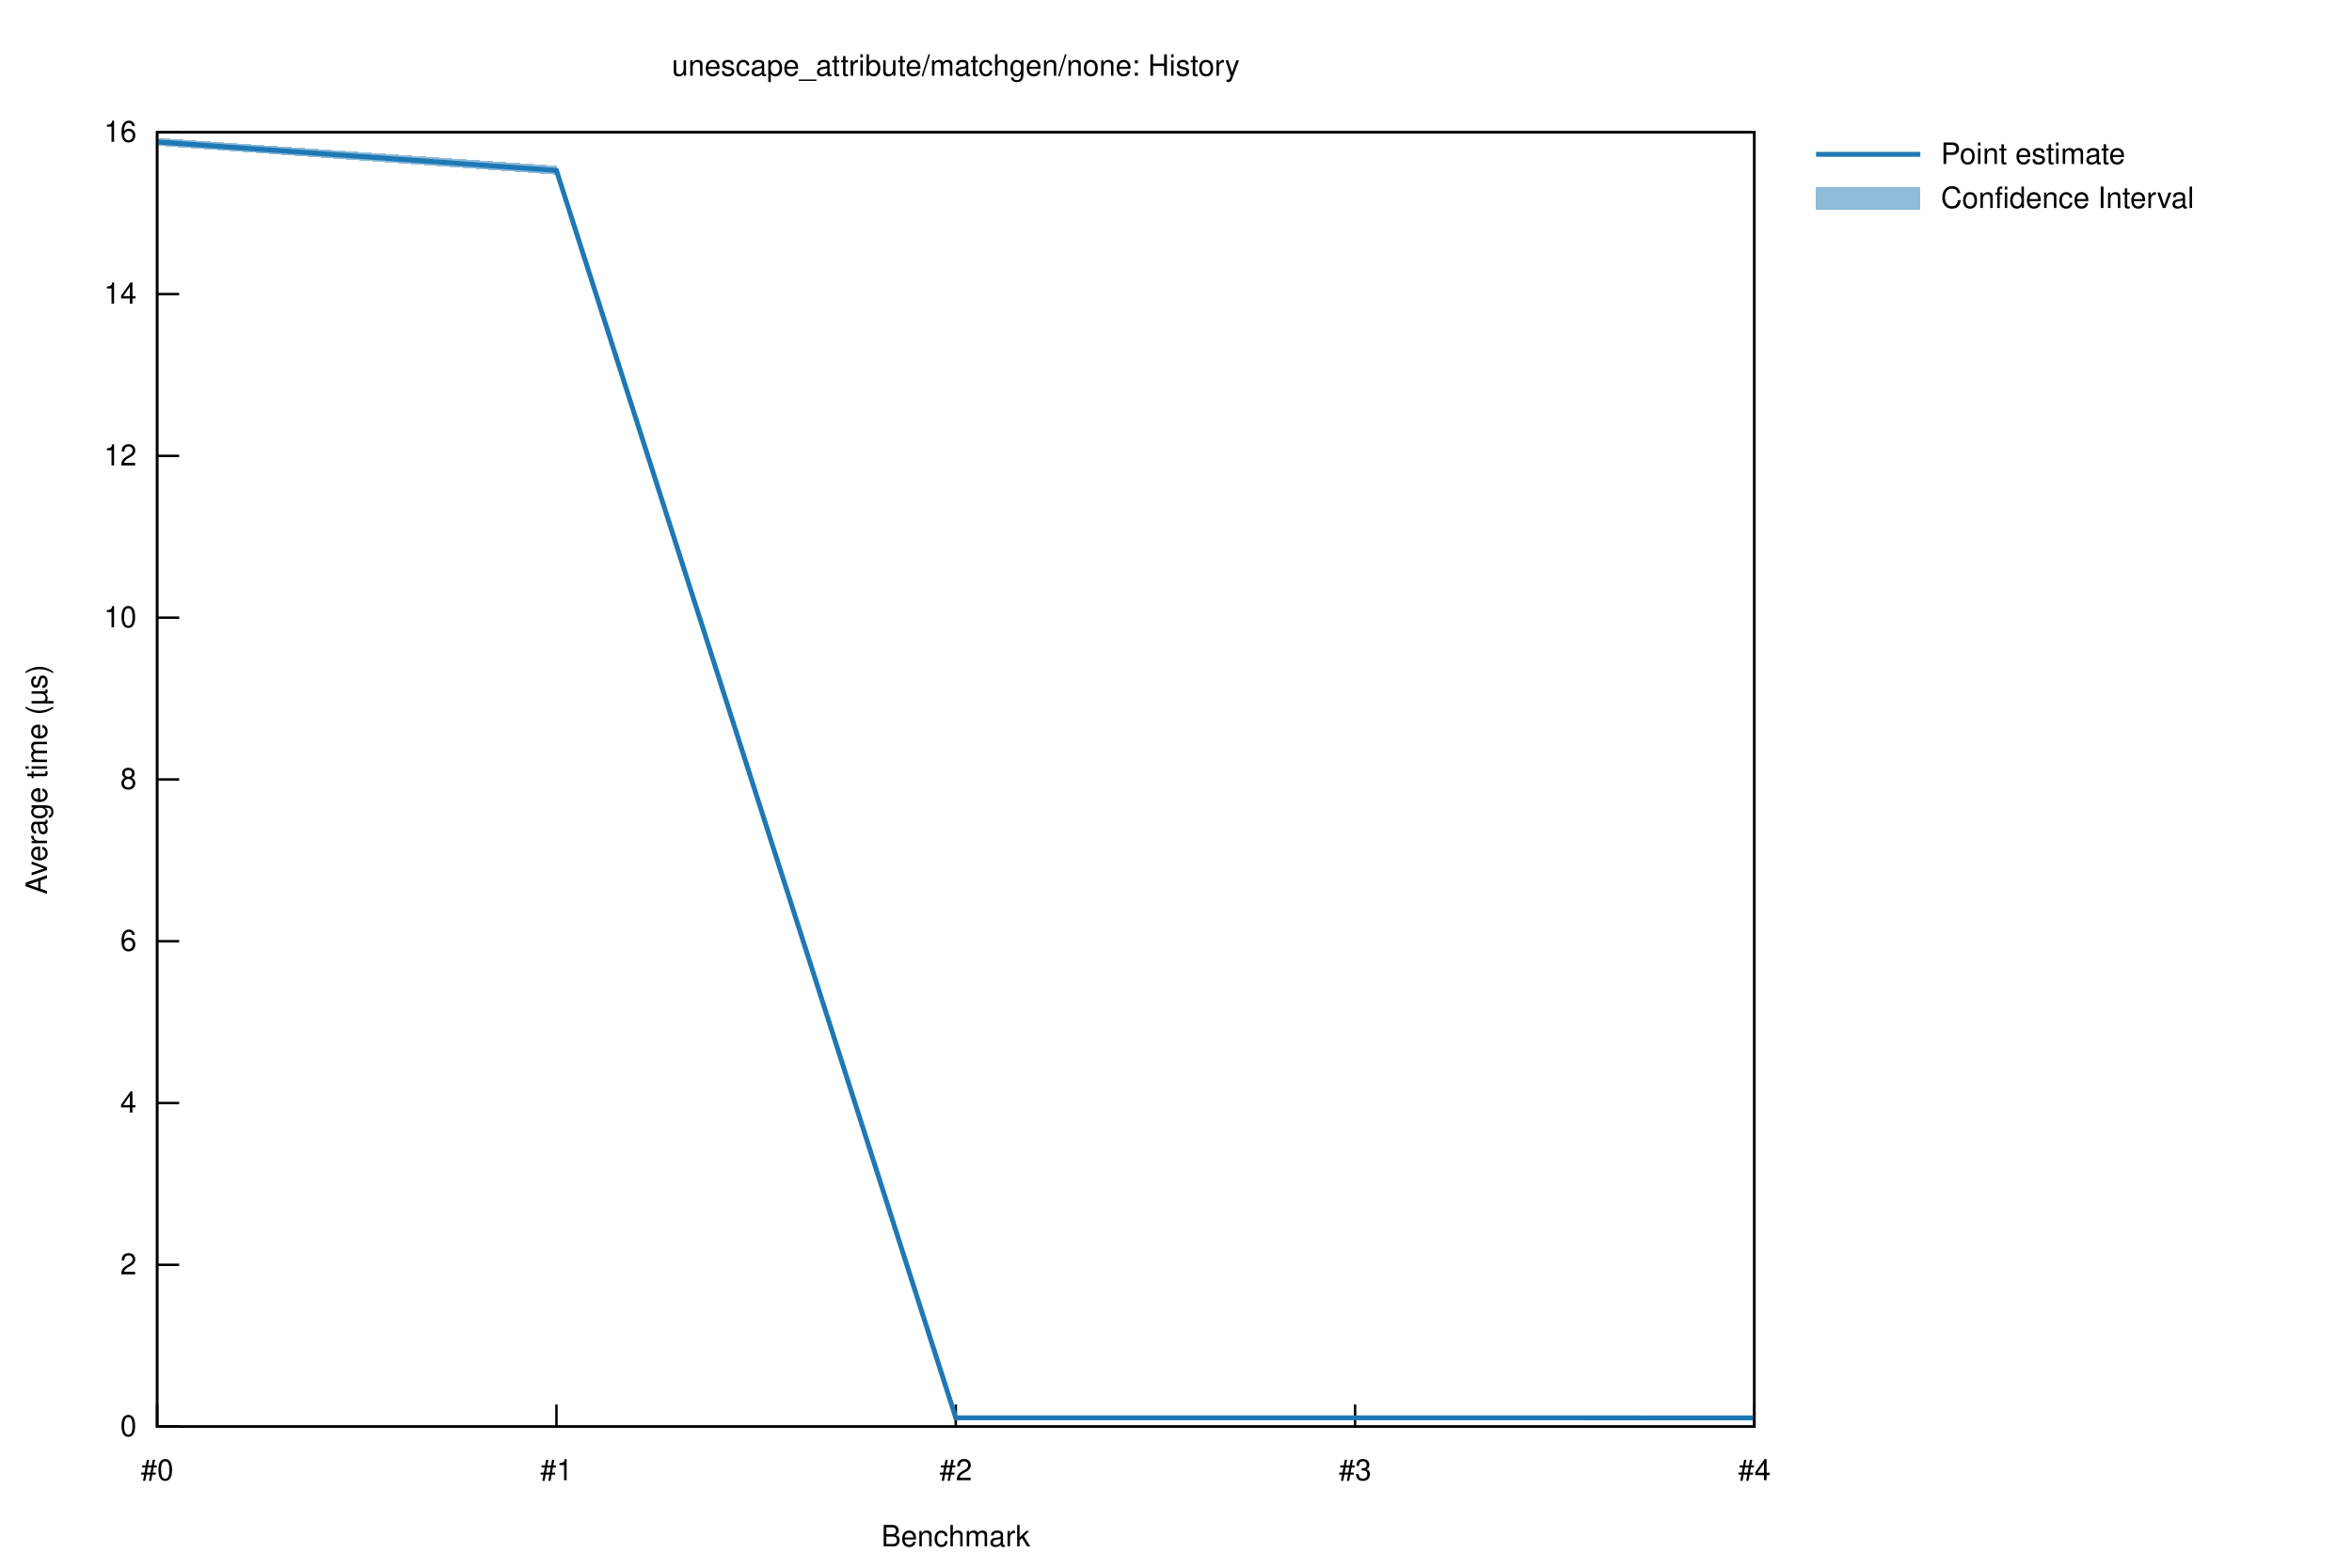
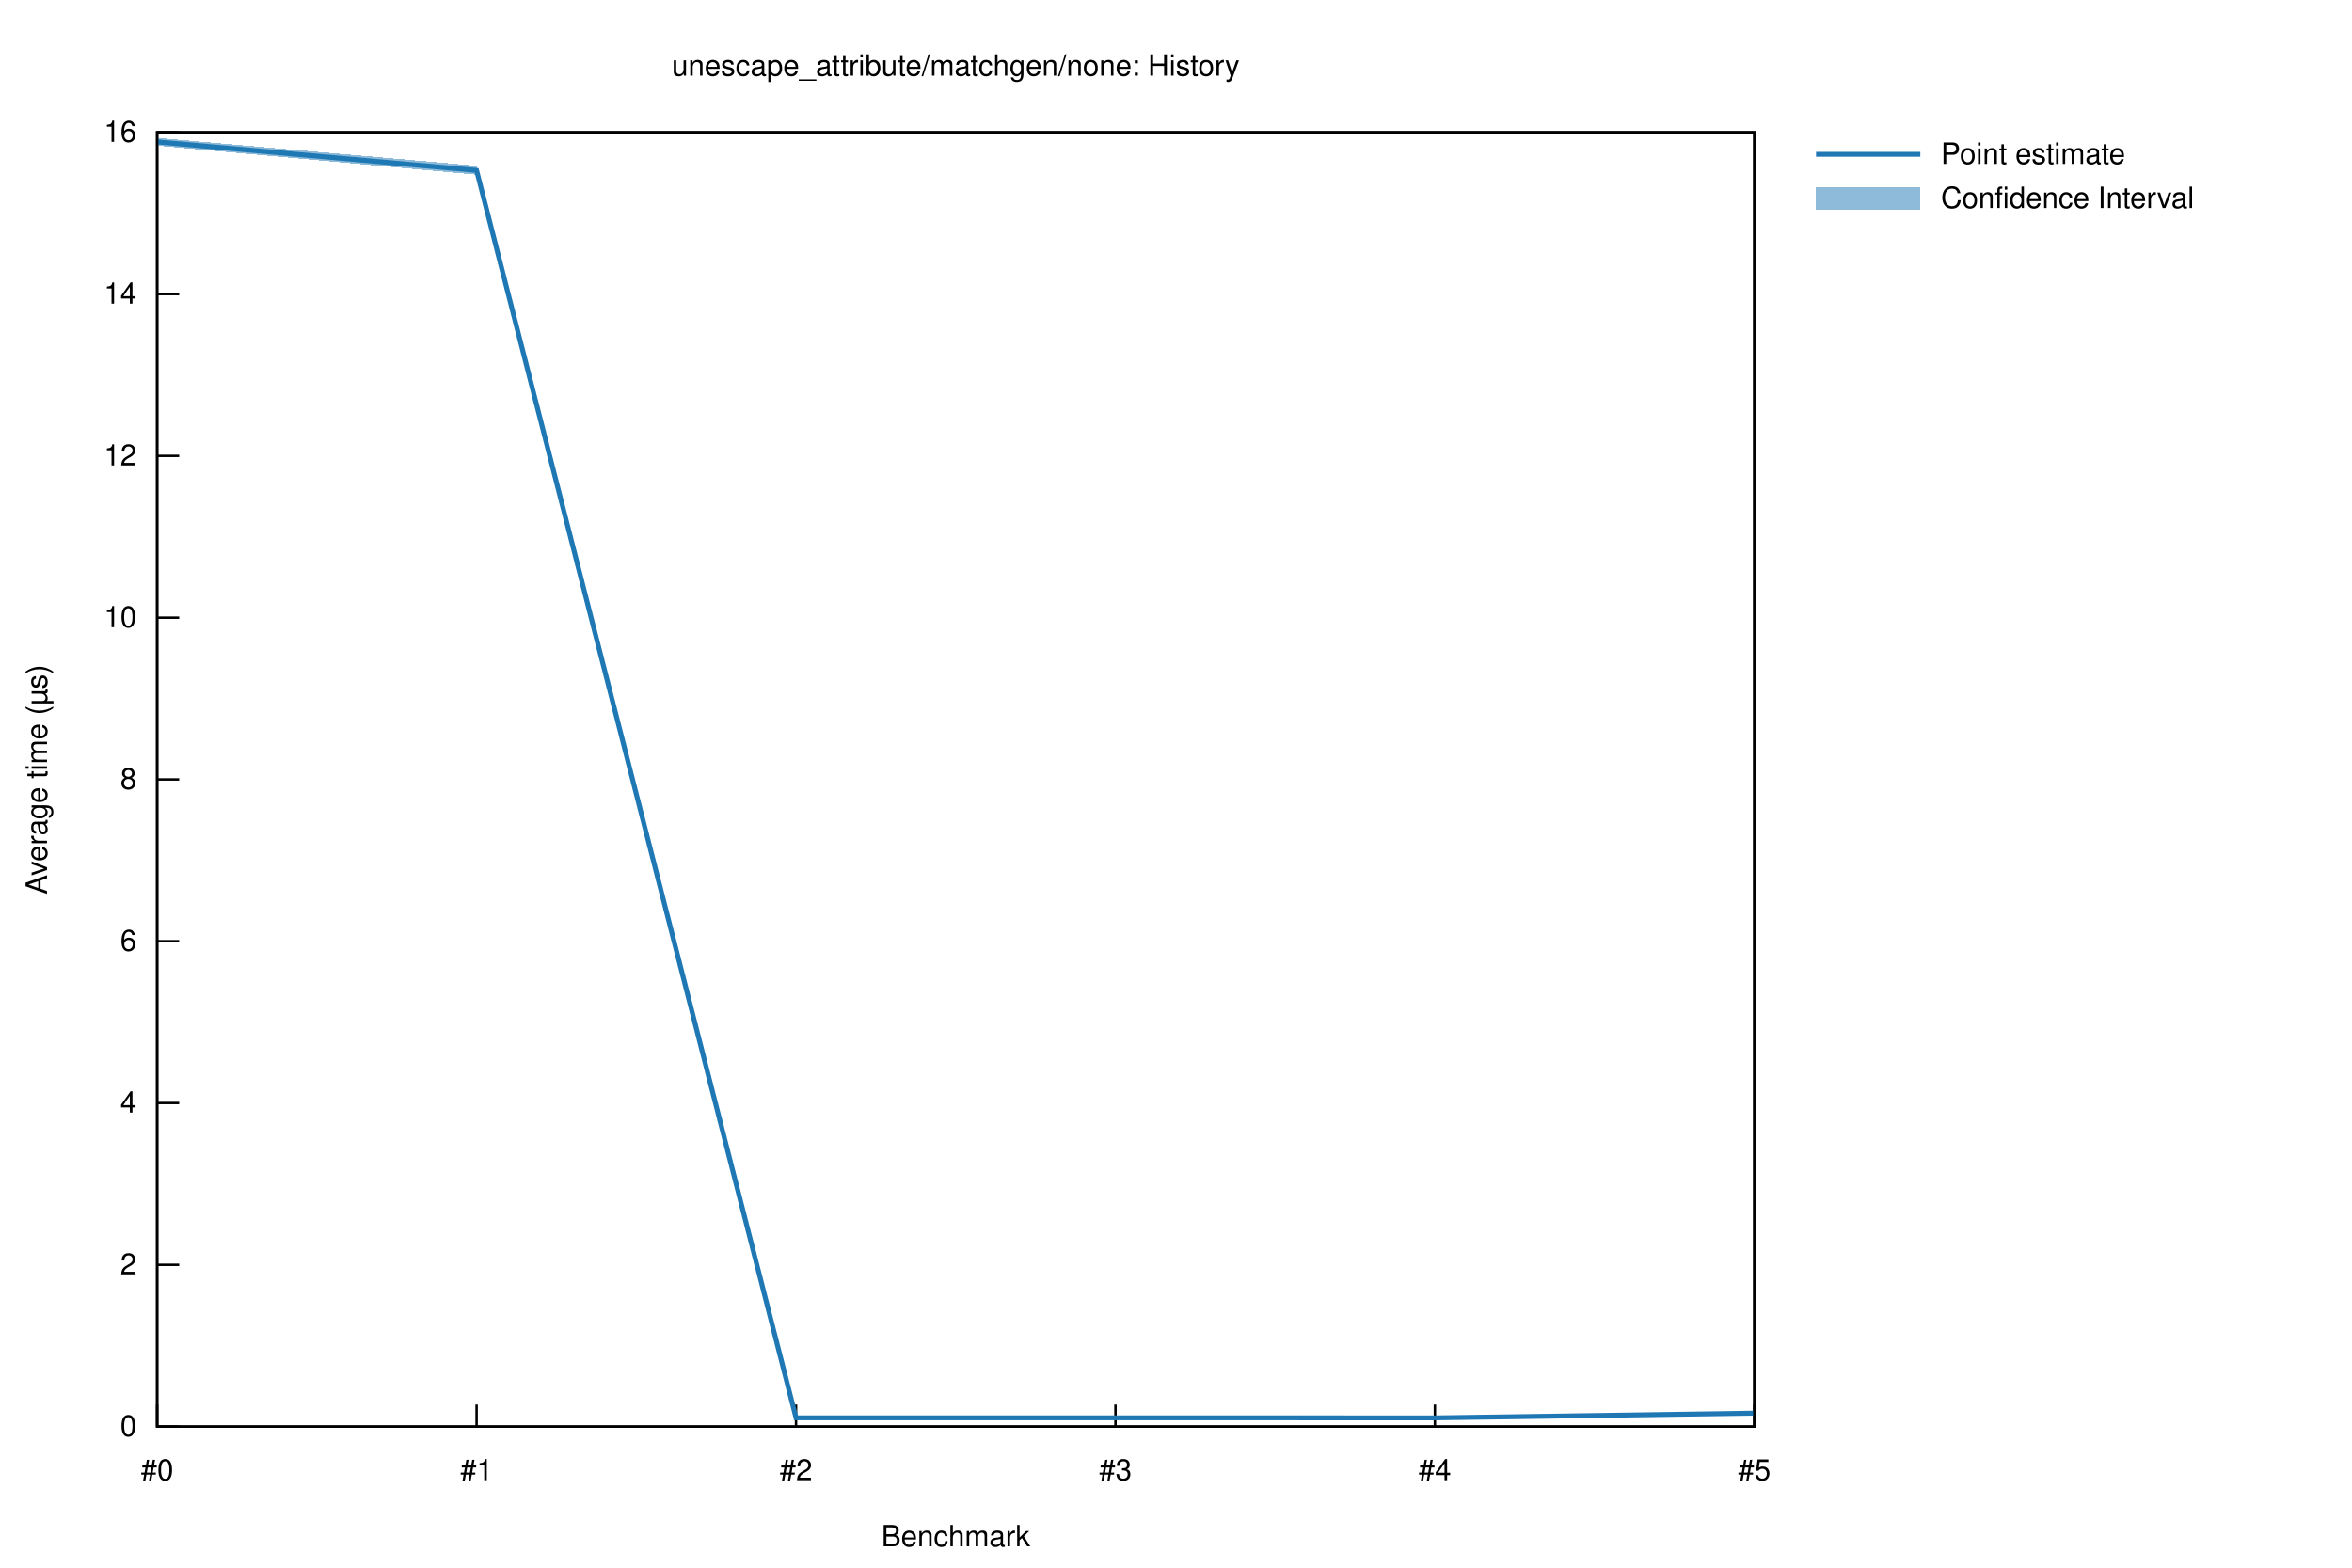
<svg xmlns="http://www.w3.org/2000/svg" xmlns:xlink="http://www.w3.org/1999/xlink" viewBox="0 0 960 640">
  <g id="gnuplot_canvas">
    <rect x="0" y="0" width="960" height="640" fill="none" />
    <defs>
      <circle id="gpDot" r="0.5" stroke-width="0.5" stroke="currentColor" />
      <path id="gpPt0" stroke-width="0.222" stroke="currentColor" d="M-1,0 h2 M0,-1 v2" />
      <path id="gpPt1" stroke-width="0.222" stroke="currentColor" d="M-1,-1 L1,1 M1,-1 L-1,1" />
      <path id="gpPt2" stroke-width="0.222" stroke="currentColor" d="M-1,0 L1,0 M0,-1 L0,1 M-1,-1 L1,1 M-1,1 L1,-1" />
      <rect id="gpPt3" stroke-width="0.222" stroke="currentColor" x="-1" y="-1" width="2" height="2" />
      <rect id="gpPt4" stroke-width="0.222" stroke="currentColor" fill="currentColor" x="-1" y="-1" width="2" height="2" />
      <circle id="gpPt5" stroke-width="0.222" stroke="currentColor" cx="0" cy="0" r="1" />
      <use xlink:href="#gpPt5" id="gpPt6" fill="currentColor" stroke="none" />
      <path id="gpPt7" stroke-width="0.222" stroke="currentColor" d="M0,-1.33 L-1.33,0.67 L1.33,0.67 z" />
      <use xlink:href="#gpPt7" id="gpPt8" fill="currentColor" stroke="none" />
      <use xlink:href="#gpPt7" id="gpPt9" stroke="currentColor" transform="rotate(180)" />
      <use xlink:href="#gpPt9" id="gpPt10" fill="currentColor" stroke="none" />
      <use xlink:href="#gpPt3" id="gpPt11" stroke="currentColor" transform="rotate(45)" />
      <use xlink:href="#gpPt11" id="gpPt12" fill="currentColor" stroke="none" />
      <path id="gpPt13" stroke-width="0.222" stroke="currentColor" d="M0,1.330 L1.265,0.411 L0.782,-1.067 L-0.782,-1.076 L-1.265,0.411 z" />
      <use xlink:href="#gpPt13" id="gpPt14" fill="currentColor" stroke="none" />
      <filter id="textbox" filterUnits="objectBoundingBox" x="0" y="0" height="1" width="1">
        <feFlood flood-color="white" flood-opacity="1" result="bgnd" />
        <feComposite in="SourceGraphic" in2="bgnd" operator="atop" />
      </filter>
      <filter id="greybox" filterUnits="objectBoundingBox" x="0" y="0" height="1" width="1">
        <feFlood flood-color="lightgrey" flood-opacity="1" result="grey" />
        <feComposite in="SourceGraphic" in2="grey" operator="atop" />
      </filter>
    </defs>
    <g fill="none" color="white" stroke="currentColor" stroke-width="1.00" stroke-linecap="butt" stroke-linejoin="miter">
</g>
    <g fill="none" color="black" stroke="currentColor" stroke-width="1.00" stroke-linecap="butt" stroke-linejoin="miter">
      <path stroke="black" d="M64.14,582.40 L73.14,582.40  " />
      <g transform="translate(55.75,586.30)" stroke="none" fill="black" font-family="Helvetica" font-size="12.00" text-anchor="end">
        <text>
          <tspan font-family="Helvetica"> 0</tspan>
        </text>
      </g>
    </g>
    <g fill="none" color="black" stroke="currentColor" stroke-width="1.00" stroke-linecap="butt" stroke-linejoin="miter">
      <path stroke="black" d="M64.14,516.35 L73.14,516.35  " />
      <g transform="translate(55.75,520.25)" stroke="none" fill="black" font-family="Helvetica" font-size="12.00" text-anchor="end">
        <text>
          <tspan font-family="Helvetica"> 2</tspan>
        </text>
      </g>
    </g>
    <g fill="none" color="black" stroke="currentColor" stroke-width="1.00" stroke-linecap="butt" stroke-linejoin="miter">
      <path stroke="black" d="M64.14,450.30 L73.14,450.30  " />
      <g transform="translate(55.75,454.20)" stroke="none" fill="black" font-family="Helvetica" font-size="12.00" text-anchor="end">
        <text>
          <tspan font-family="Helvetica"> 4</tspan>
        </text>
      </g>
    </g>
    <g fill="none" color="black" stroke="currentColor" stroke-width="1.00" stroke-linecap="butt" stroke-linejoin="miter">
      <path stroke="black" d="M64.14,384.25 L73.14,384.25  " />
      <g transform="translate(55.75,388.15)" stroke="none" fill="black" font-family="Helvetica" font-size="12.00" text-anchor="end">
        <text>
          <tspan font-family="Helvetica"> 6</tspan>
        </text>
      </g>
    </g>
    <g fill="none" color="black" stroke="currentColor" stroke-width="1.00" stroke-linecap="butt" stroke-linejoin="miter">
      <path stroke="black" d="M64.14,318.20 L73.14,318.20  " />
      <g transform="translate(55.75,322.10)" stroke="none" fill="black" font-family="Helvetica" font-size="12.00" text-anchor="end">
        <text>
          <tspan font-family="Helvetica"> 8</tspan>
        </text>
      </g>
    </g>
    <g fill="none" color="black" stroke="currentColor" stroke-width="1.00" stroke-linecap="butt" stroke-linejoin="miter">
      <path stroke="black" d="M64.14,252.16 L73.14,252.16  " />
      <g transform="translate(55.75,256.06)" stroke="none" fill="black" font-family="Helvetica" font-size="12.00" text-anchor="end">
        <text>
          <tspan font-family="Helvetica"> 10</tspan>
        </text>
      </g>
    </g>
    <g fill="none" color="black" stroke="currentColor" stroke-width="1.00" stroke-linecap="butt" stroke-linejoin="miter">
      <path stroke="black" d="M64.14,186.11 L73.14,186.11  " />
      <g transform="translate(55.75,190.01)" stroke="none" fill="black" font-family="Helvetica" font-size="12.00" text-anchor="end">
        <text>
          <tspan font-family="Helvetica"> 12</tspan>
        </text>
      </g>
    </g>
    <g fill="none" color="black" stroke="currentColor" stroke-width="1.00" stroke-linecap="butt" stroke-linejoin="miter">
      <path stroke="black" d="M64.14,120.06 L73.14,120.06  " />
      <g transform="translate(55.75,123.96)" stroke="none" fill="black" font-family="Helvetica" font-size="12.00" text-anchor="end">
        <text>
          <tspan font-family="Helvetica"> 14</tspan>
        </text>
      </g>
    </g>
    <g fill="none" color="black" stroke="currentColor" stroke-width="1.00" stroke-linecap="butt" stroke-linejoin="miter">
      <path stroke="black" d="M64.14,54.01 L73.14,54.01  " />
      <g transform="translate(55.75,57.91)" stroke="none" fill="black" font-family="Helvetica" font-size="12.00" text-anchor="end">
        <text>
          <tspan font-family="Helvetica"> 16</tspan>
        </text>
      </g>
    </g>
    <g fill="none" color="black" stroke="currentColor" stroke-width="1.00" stroke-linecap="butt" stroke-linejoin="miter">
      <path stroke="black" d="M64.14,582.40 L64.14,573.40  " />
      <g transform="translate(64.14,604.30)" stroke="none" fill="black" font-family="Helvetica" font-size="12.00" text-anchor="middle">
        <text>
          <tspan font-family="Helvetica">#0</tspan>
        </text>
      </g>
    </g>
    <g fill="none" color="black" stroke="currentColor" stroke-width="1.00" stroke-linecap="butt" stroke-linejoin="miter">
-       <path stroke="black" d="M227.12,582.40 L227.12,573.40  " />
-       <g transform="translate(227.12,604.30)" stroke="none" fill="black" font-family="Helvetica" font-size="12.00" text-anchor="middle">
+       <path stroke="black" d="M194.53,582.40 L194.53,573.40  " />
+       <g transform="translate(194.53,604.30)" stroke="none" fill="black" font-family="Helvetica" font-size="12.00" text-anchor="middle">
        <text>
          <tspan font-family="Helvetica">#1</tspan>
        </text>
      </g>
    </g>
    <g fill="none" color="black" stroke="currentColor" stroke-width="1.00" stroke-linecap="butt" stroke-linejoin="miter">
-       <path stroke="black" d="M390.11,582.40 L390.11,573.40  " />
-       <g transform="translate(390.11,604.30)" stroke="none" fill="black" font-family="Helvetica" font-size="12.00" text-anchor="middle">
+       <path stroke="black" d="M324.91,582.40 L324.91,573.40  " />
+       <g transform="translate(324.91,604.30)" stroke="none" fill="black" font-family="Helvetica" font-size="12.00" text-anchor="middle">
        <text>
          <tspan font-family="Helvetica">#2</tspan>
        </text>
      </g>
    </g>
    <g fill="none" color="black" stroke="currentColor" stroke-width="1.00" stroke-linecap="butt" stroke-linejoin="miter">
-       <path stroke="black" d="M553.09,582.40 L553.09,573.40  " />
-       <g transform="translate(553.09,604.30)" stroke="none" fill="black" font-family="Helvetica" font-size="12.00" text-anchor="middle">
+       <path stroke="black" d="M455.30,582.40 L455.30,573.40  " />
+       <g transform="translate(455.30,604.30)" stroke="none" fill="black" font-family="Helvetica" font-size="12.00" text-anchor="middle">
        <text>
          <tspan font-family="Helvetica">#3</tspan>
+         </text>
+       </g>
+     </g>
+     <g fill="none" color="black" stroke="currentColor" stroke-width="1.00" stroke-linecap="butt" stroke-linejoin="miter">
+       <path stroke="black" d="M585.68,582.40 L585.68,573.40  " />
+       <g transform="translate(585.68,604.30)" stroke="none" fill="black" font-family="Helvetica" font-size="12.00" text-anchor="middle">
+         <text>
+           <tspan font-family="Helvetica">#4</tspan>
        </text>
      </g>
    </g>
    <g fill="none" color="black" stroke="currentColor" stroke-width="1.00" stroke-linecap="butt" stroke-linejoin="miter">
      <path stroke="black" d="M716.07,582.40 L716.07,573.40  " />
      <g transform="translate(716.07,604.30)" stroke="none" fill="black" font-family="Helvetica" font-size="12.00" text-anchor="middle">
        <text>
-           <tspan font-family="Helvetica">#4</tspan>
+           <tspan font-family="Helvetica">#5</tspan>
        </text>
      </g>
    </g>
    <g fill="none" color="black" stroke="currentColor" stroke-width="1.00" stroke-linecap="butt" stroke-linejoin="miter">
</g>
    <g fill="none" color="black" stroke="currentColor" stroke-width="1.00" stroke-linecap="butt" stroke-linejoin="miter">
      <path stroke="black" d="M64.14,54.01 L64.14,582.40 L716.07,582.40 L716.07,54.01 L64.14,54.01 Z  " />
    </g>
    <g fill="none" color="black" stroke="currentColor" stroke-width="1.00" stroke-linecap="butt" stroke-linejoin="miter">
</g>
    <g id="gnuplot_plot_1">
      <g fill="none" color="white" stroke="black" stroke-width="2.00" stroke-linecap="butt" stroke-linejoin="miter">
</g>
      <g fill="none" color="black" stroke="currentColor" stroke-width="2.00" stroke-linecap="butt" stroke-linejoin="miter">
        <g transform="translate(792.19,66.91)" stroke="none" fill="black" font-family="Helvetica" font-size="12.00" text-anchor="start">
          <text>
            <tspan font-family="Helvetica">Point estimate</tspan>
          </text>
        </g>
      </g>
      <g fill="none" color="black" stroke="currentColor" stroke-width="2.00" stroke-linecap="butt" stroke-linejoin="miter">
-         <path stroke="rgb( 31, 120, 180)" d="M741.24,63.01 L783.80,63.01 M64.14,57.93 L227.12,69.58 L390.11,578.81 L553.09,578.81 L716.07,578.84  " />
+         <path stroke="rgb( 31, 120, 180)" d="M741.24,63.01 L783.80,63.01 M64.14,57.93 L194.53,69.58 L324.91,578.81 L455.30,578.81 L585.68,578.84 L716.07,576.90    " />
      </g>
    </g>
    <g id="gnuplot_plot_2">
      <g fill="none" color="white" stroke="rgb( 31, 120, 180)" stroke-width="1.00" stroke-linecap="butt" stroke-linejoin="miter">
</g>
      <g fill="none" color="black" stroke="currentColor" stroke-width="1.00" stroke-linecap="butt" stroke-linejoin="miter">
        <g transform="translate(792.19,84.91)" stroke="none" fill="black" font-family="Helvetica" font-size="12.00" text-anchor="start">
          <text>
            <tspan font-family="Helvetica">Confidence Interval</tspan>
          </text>
        </g>
      </g>
      <g fill="none" color="black" stroke="currentColor" stroke-width="1.00" stroke-linecap="butt" stroke-linejoin="miter">
        <g stroke="none" shape-rendering="crispEdges">
          <polygon fill="rgb( 31, 120, 180)" fill-opacity="0.5" points="741.24,85.51 783.80,85.51 783.80,76.51 741.24,76.51 " />
-           <polygon fill="rgb( 31, 120, 180)" fill-opacity="0.5" points="64.14,56.27 227.12,67.66 390.11,578.80 553.09,578.79 716.07,578.83 716.07,578.85 553.09,578.83 390.11,578.83 227.12,71.32 64.14,59.47 " />
+           <polygon fill="rgb( 31, 120, 180)" fill-opacity="0.5" points="64.14,56.27 194.53,67.66 324.91,578.80 455.30,578.79 585.68,578.83 716.07,576.86 716.07,576.92 585.68,578.85 455.30,578.83 324.91,578.83 194.53,71.32 64.14,59.47 " />
        </g>
      </g>
    </g>
    <g fill="none" color="white" stroke="rgb( 31, 120, 180)" stroke-width="2.00" stroke-linecap="butt" stroke-linejoin="miter">
</g>
    <g fill="none" color="black" stroke="currentColor" stroke-width="2.00" stroke-linecap="butt" stroke-linejoin="miter">
</g>
    <g fill="none" color="black" stroke="black" stroke-width="1.00" stroke-linecap="butt" stroke-linejoin="miter">
</g>
    <g fill="none" color="black" stroke="currentColor" stroke-width="1.00" stroke-linecap="butt" stroke-linejoin="miter">
      <path stroke="black" d="M64.14,54.01 L64.14,582.40 L716.07,582.40 L716.07,54.01 L64.14,54.01 Z  " />
      <g transform="translate(19.18,318.21) rotate(270.00)" stroke="none" fill="black" font-family="Helvetica" font-size="12.00" text-anchor="middle">
        <text>
          <tspan font-family="Helvetica">Average time (µs)</tspan>
        </text>
      </g>
    </g>
    <g fill="none" color="black" stroke="currentColor" stroke-width="1.00" stroke-linecap="butt" stroke-linejoin="miter">
      <g transform="translate(390.10,631.30)" stroke="none" fill="black" font-family="Helvetica" font-size="12.00" text-anchor="middle">
        <text>
          <tspan font-family="Helvetica">Benchmark</tspan>
        </text>
      </g>
    </g>
    <g fill="none" color="black" stroke="currentColor" stroke-width="1.00" stroke-linecap="butt" stroke-linejoin="miter">
</g>
    <g fill="none" color="black" stroke="currentColor" stroke-width="1.00" stroke-linecap="butt" stroke-linejoin="miter">
      <g transform="translate(390.10,30.91)" stroke="none" fill="black" font-family="Helvetica" font-size="12.00" text-anchor="middle">
        <text>
          <tspan font-family="Helvetica">unescape_attribute/matchgen/none: History</tspan>
        </text>
      </g>
    </g>
    <g fill="none" color="black" stroke="currentColor" stroke-width="1.00" stroke-linecap="butt" stroke-linejoin="miter">
</g>
  </g>
</svg>
